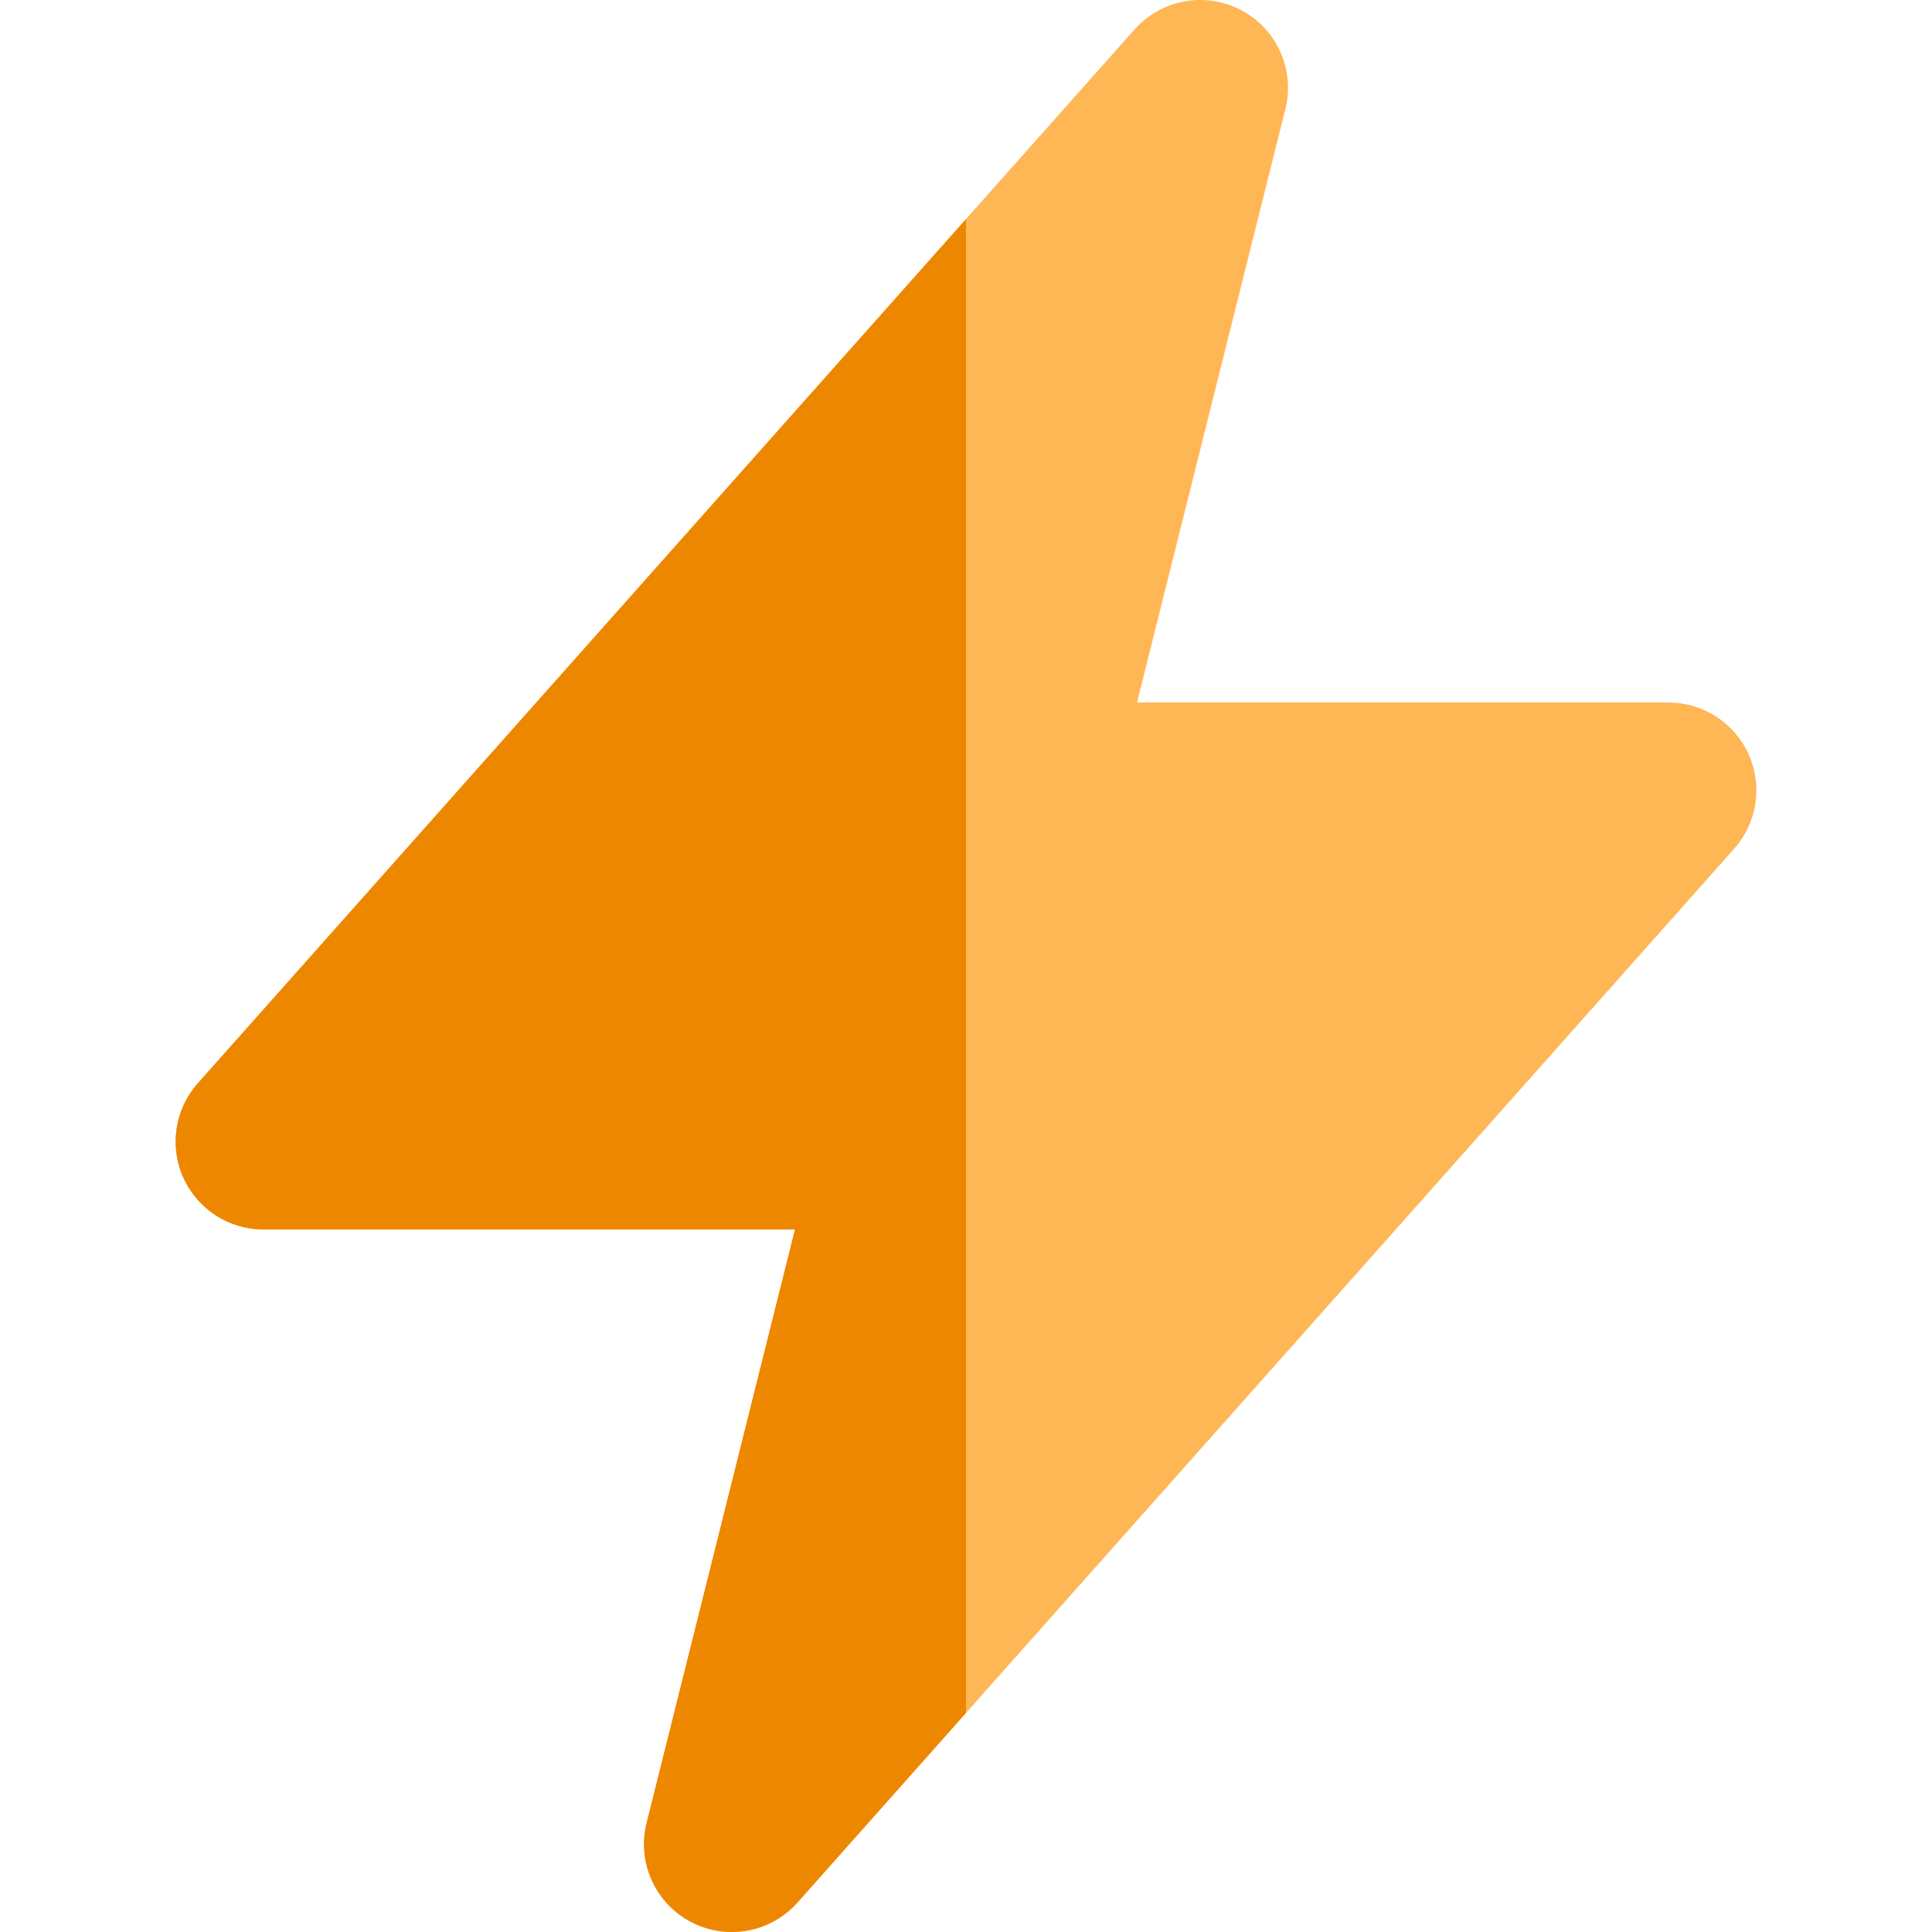
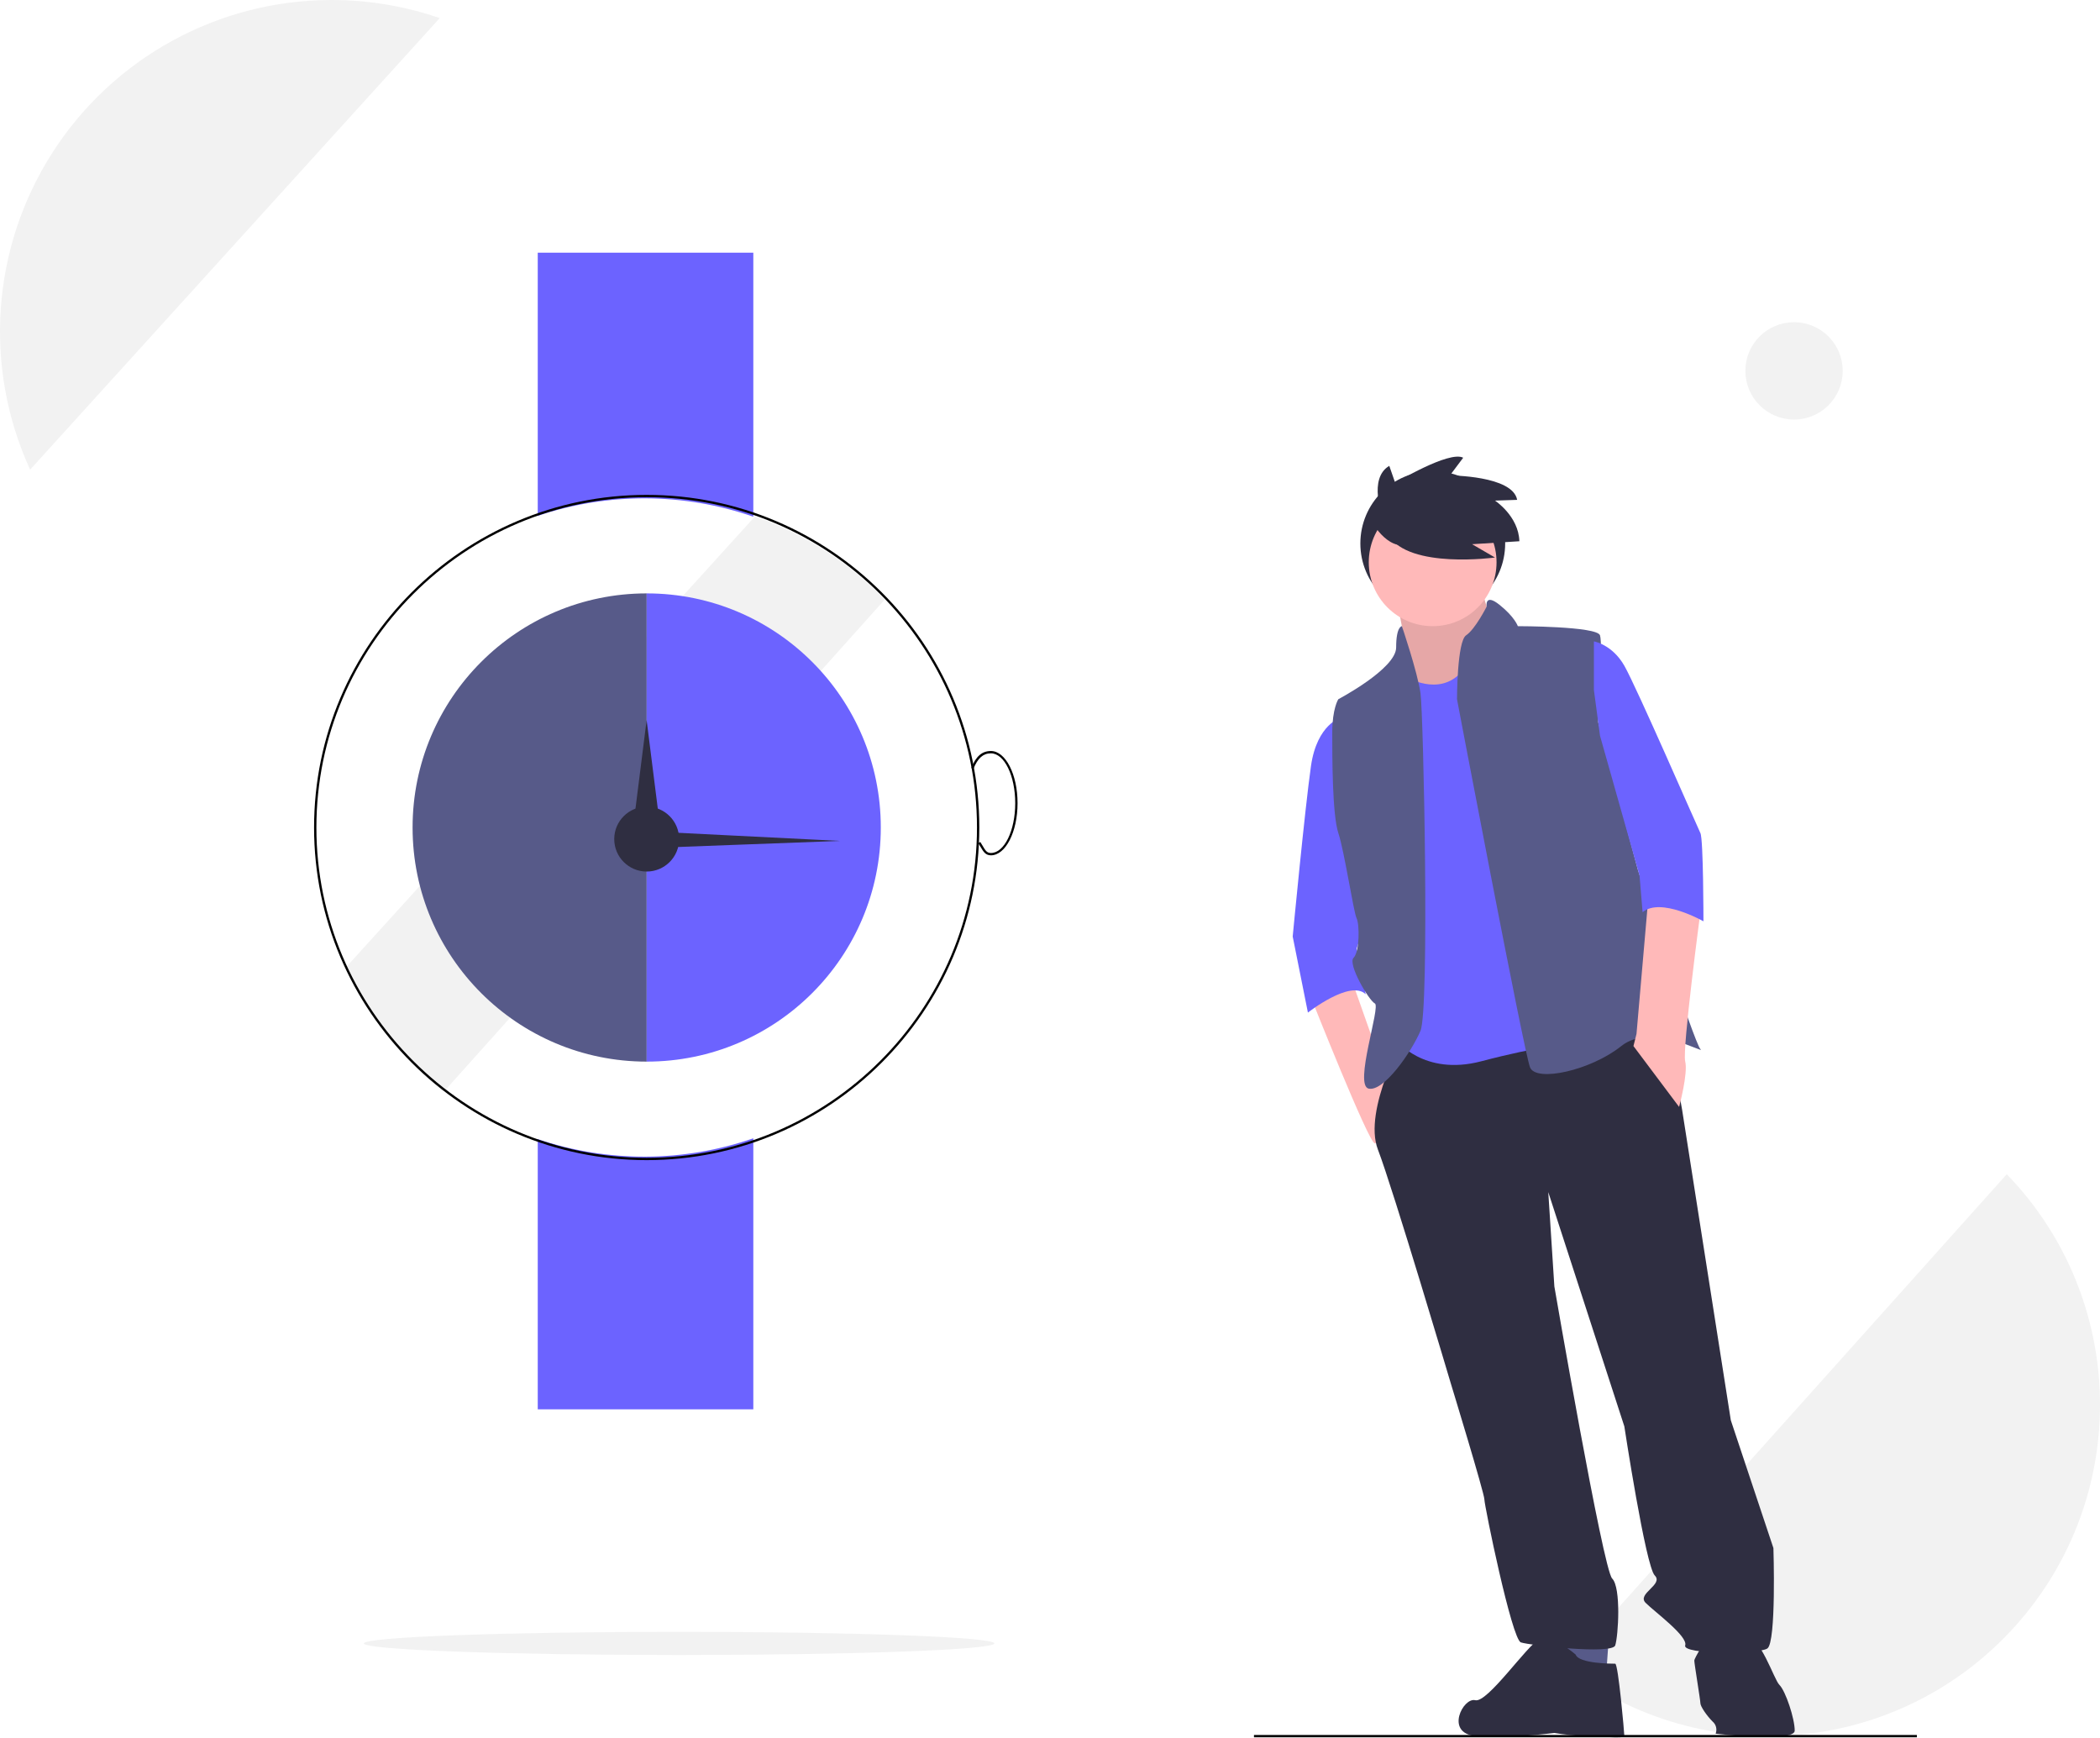
- <svg xmlns="http://www.w3.org/2000/svg" height="800px" width="800px" version="1.1" id="Layer_1" viewBox="0 0 512.001 512.001" xml:space="preserve">
-   <path style="fill:#FFB655;" d="M463.412,199.921c-3.755-8.36-12.065-13.739-21.231-13.739H301.323l39.315-157.264  c2.6-10.395-2.234-21.222-11.711-26.225c-9.47-5.002-21.141-2.89-28.261,5.118L256,58.062L52.426,287.084  c-6.09,6.848-7.592,16.635-3.837,24.995s12.065,13.739,21.231,13.739h140.859l-39.315,157.264  c-2.6,10.395,2.234,21.222,11.711,26.225c3.438,1.815,7.163,2.693,10.857,2.693c6.485,0,12.868-2.709,17.403-7.812l44.666-50.25  l203.575-229.022C465.665,218.066,467.167,208.281,463.412,199.921z" />
-   <path style="fill:#EE8700;" d="M69.82,325.819h140.859l-39.315,157.264c-2.6,10.395,2.234,21.222,11.711,26.225  c3.438,1.815,7.163,2.693,10.857,2.693c6.485,0,12.868-2.709,17.403-7.812l44.666-50.25V58.062L52.426,287.084  c-6.09,6.85-7.592,16.635-3.837,24.995C52.344,320.44,60.654,325.819,69.82,325.819z" />
+ <svg xmlns="http://www.w3.org/2000/svg" width="906" height="749.524" viewBox="0 0 906 749.524" role="img" artist="Katerina Limpitsouni" source="https://undraw.co/">
+   <path d="M857.421,783.28a142.994,142.994,0,0,0,190.356-212.458Z" transform="translate(-182 -64.23796)" fill="#f2f2f2" />
+   <path d="M507.709,287.049,330.992,481.859a143.52,143.52,0,0,0,42.429,53.422L563.776,322.822A143.068,143.068,0,0,0,507.709,287.049Z" transform="translate(-182 -64.23796)" fill="#f2f2f2" />
+   <path d="M507,287.151V173.238H414V286.799a143.615,143.615,0,0,1,93,.352Z" transform="translate(-182 -64.23796)" fill="#6c63ff" />
+   <path d="M414,555.677V672.238h93V555.324a143.615,143.615,0,0,1-93,.352Z" transform="translate(-182 -64.23796)" fill="#6c63ff" />
+   <path d="M461,564.738c-79.126,0-143.5-64.374-143.5-143.5,0-79.126,64.374-143.5,143.5-143.5s143.5,64.374,143.5,143.5C604.5,500.364,540.126,564.738,461,564.738Zm0-286c-78.575,0-142.5,63.925-142.5,142.5S382.425,563.738,461,563.738,603.5,499.812,603.5,421.238,539.575,278.738,461,278.738Z" transform="translate(-182 -64.23796)" />
+   <path d="M360,421.238a101,101,0,0,0,101,101v-202A101,101,0,0,0,360,421.238Z" transform="translate(-182 -64.23796)" fill="#575a89" />
+   <path d="M461,320.238v202a101,101,0,0,0,0-202Z" transform="translate(-182 -64.23796)" fill="#6c63ff" />
+   <circle cx="279" cy="362" r="14" fill="#2f2e41" />
+   <polygon points="278.976 310.658 282.464 338.329 285.952 366 278.976 366 272 366 275.488 338.329 278.976 310.658" fill="#2f2e41" />
+   <polygon points="362.475 362.786 316.963 364.488 271.452 366.189 271.477 362.214 271.502 358.238 316.988 360.512 362.475 362.786" fill="#2f2e41" />
+   <path d="M609.5,433.238c-2.315,0-3.25-1.591-4.434-3.604-.296-.503-.616-1.048-.987-1.625l.842-.541c.379.589.706,1.145,1.008,1.659,1.179,2.006,1.828,3.111,3.571,3.111,5.79,0,10.5-9.645,10.5-21.5s-4.71-21.5-10.5-21.5c-3.343,0-5.667,2.062-7.536,6.688l-.928-.375c2.044-5.057,4.654-7.312,8.464-7.312,6.341,0,11.5,10.093,11.5,22.5S615.841,433.238,609.5,433.238Z" transform="translate(-182 -64.23796)" />
+   <ellipse cx="293" cy="709" rx="136" ry="5" fill="#f2f2f2" />
+   <circle cx="774" cy="160" r="21" fill="#f2f2f2" />
+   <path d="M325,64.238A143.053,143.053,0,0,0,194.992,266.859L371.709,72.049A142.784,142.784,0,0,0,325,64.238Z" transform="translate(-182 -64.23796)" fill="#f2f2f2" />
+   <circle cx="618.136" cy="234.458" r="31.238" fill="#2f2e41" />
+   <path d="M747.584,494.521s24.94,63.006,27.565,63.006,6.563-23.627,6.563-23.627l-15.752-44.63Z" transform="translate(-182 -64.23796)" fill="#ffb9b9" />
+   <path d="M784.337,322.566s6.563,27.565,3.938,32.816,5.251,13.126,5.251,13.126h18.377l13.126-21.002,2.625-9.188s-7.876-21.002-6.563-23.627S784.337,322.566,784.337,322.566Z" transform="translate(-182 -64.23796)" fill="#ffb9b9" />
+   <path d="M784.337,322.566s6.563,27.565,3.938,32.816,5.251,13.126,5.251,13.126h18.377l13.126-21.002,2.625-9.188s-7.876-21.002-6.563-23.627S784.337,322.566,784.337,322.566Z" transform="translate(-182 -64.23796)" opacity="0.1" />
+   <polygon points="675.845 704.624 675.845 719.063 692.909 723.001 694.222 704.624 675.845 704.624" fill="#575a89" />
+   <path d="M788.275,510.273s-18.377,32.816-11.814,49.88,31.503,101.073,31.503,101.073,14.439,47.255,14.439,49.88,11.814,60.381,15.752,61.694,39.379,5.251,40.692,1.313,2.625-24.94-1.313-28.878-24.94-126.013-24.94-126.013L849.969,578.53l32.816,101.073s9.188,60.381,13.126,64.319-7.876,7.876-3.938,11.814,18.377,14.439,17.064,18.377,31.503,3.938,35.441,1.313,2.625-43.317,2.625-43.317L928.727,676.977,907.725,543.089s-6.563-39.379-11.814-39.379S788.275,510.273,788.275,510.273Z" transform="translate(-182 -64.23796)" fill="#2f2e41" />
+   <path d="M861.783,778.05s-10.501-9.188-15.752-6.563-22.315,27.565-27.565,26.253-13.126,14.126,0,15.439,34.128-1.313,34.128-1.313a101.352,101.352,0,0,0,13.126,1.313c5.251,0,17.064,1.313,17.064,0s-2.625-31.191-3.938-31.191S863.095,781.988,861.783,778.05Z" transform="translate(-182 -64.23796)" fill="#2f2e41" />
+   <path d="M933.977,768.862s-13.126-2.625-14.439,0-6.563,10.501-6.563,11.814,2.625,17.064,2.625,18.377,2.625,5.251,5.251,7.876a4.631,4.631,0,0,1,1.313,5.251s34.128,3.938,34.128-1.313-3.938-17.064-6.563-19.689S941.853,770.174,933.977,768.862Z" transform="translate(-182 -64.23796)" fill="#2f2e41" />
+   <circle cx="618.089" cy="242.577" r="27.565" fill="#ffb9b9" />
+   <path d="M789.588,356.695s15.752,9.188,24.94-5.251,38.066,28.878,38.066,28.878L860.47,514.211s-14.439,1.313-39.379,7.876-36.754-9.188-36.754-9.188l-1.313-76.133,2.625-35.441-3.938-28.878,2.625-17.064Z" transform="translate(-182 -64.23796)" fill="#6c63ff" />
+   <path d="M760.71,373.759s-10.501,2.625-13.126,21.002-7.876,73.507-7.876,73.507l6.563,32.816s18.377-14.439,24.94-7.876l-3.938-19.69,3.938-11.814-11.814-51.193Z" transform="translate(-182 -64.23796)" fill="#6c63ff" />
+   <path d="M786.817,334.38s-2.48,0-2.48,9.188-24.94,22.315-24.94,22.315-2.625,3.938-2.625,14.439,0,35.441,2.625,43.317,6.563,34.128,7.876,36.754,1.313,14.439-1.313,17.064,6.563,18.377,9.188,19.689-9.188,35.441-2.625,36.754,18.377-15.752,22.315-24.94,1.313-136.514,0-145.702S786.817,334.38,786.817,334.38Z" transform="translate(-182 -64.23796)" fill="#575a89" />
+   <path d="M823.386,325.933s-.983-5.992,5.581-.741,7.876,9.188,7.876,9.188,34.128,0,35.441,3.938-.782,37.45-.782,37.45l17.249,64.135s24.225,74.308,26.85,76.933-21.002-11.814-34.128-1.313-36.754,15.752-39.379,9.188S810.59,365.883,810.59,365.883s0-24.94,3.938-27.565S823.386,325.933,823.386,325.933Z" transform="translate(-182 -64.23796)" fill="#575a89" />
+   <path d="M893.286,449.892,888.035,510.273l-1.313,5.251,19.689,26.253s3.938-14.439,2.625-19.689,6.563-64.319,6.563-64.319Z" transform="translate(-182 -64.23796)" fill="#ffb9b9" />
+   <path d="M778.506,287.22s-6.378-16.582,2.87-22.003l2.551,7.334s23.278-14.031,29.337-10.842l-5.74,7.653s27.105,0,29.018,10.523l-9.566.319s10.204,6.696,10.523,17.538l-20.408,1.276,9.885,5.74s-36.99,5.102-45.919-9.566Z" transform="translate(-182 -64.23796)" fill="#2f2e41" />
+   <path d="M772.982,287.875s7.35,14.7,17.15,11.025,0-17.15,0-17.15l-6.533-3.267Z" transform="translate(-182 -64.23796)" fill="#2f2e41" />
+   <rect x="541" y="748.5" width="286" height="1" />
+   <path d="M869.658,340.943s7.876,1.313,13.126,10.501,31.503,69.57,32.816,72.195,1.313,38.066,1.313,38.066-18.377-10.501-26.253-3.938L889.348,442.016l-17.064-60.381-2.625-19.69Z" transform="translate(-182 -64.23796)" fill="#6c63ff" />
</svg>
